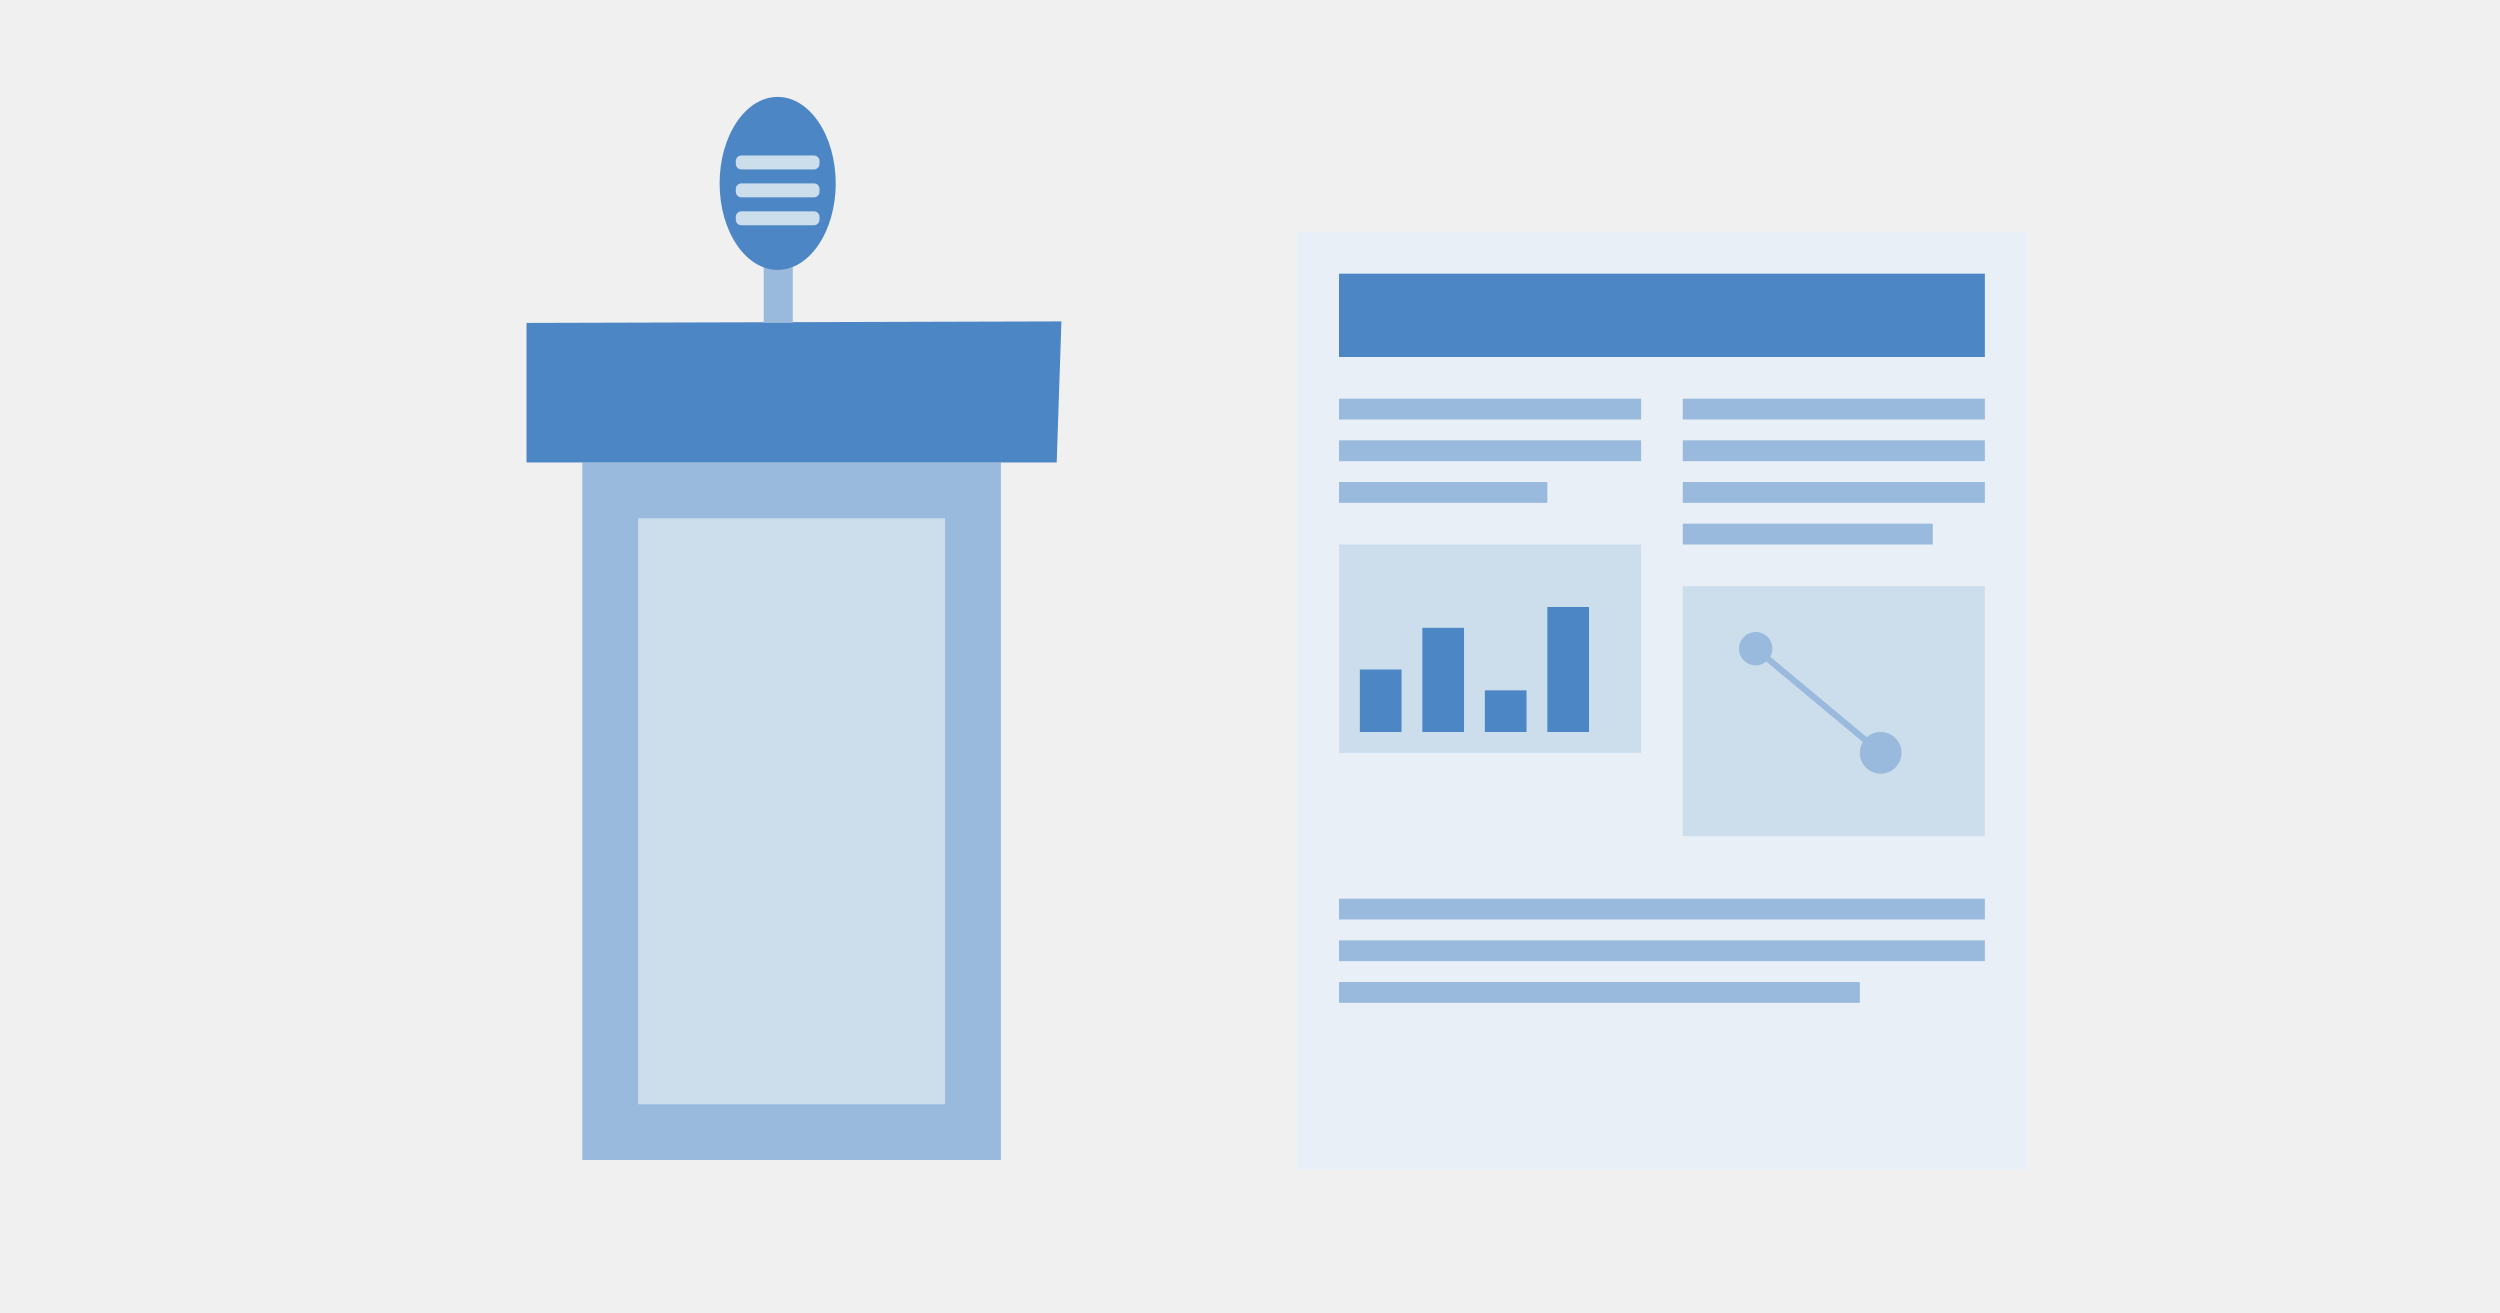
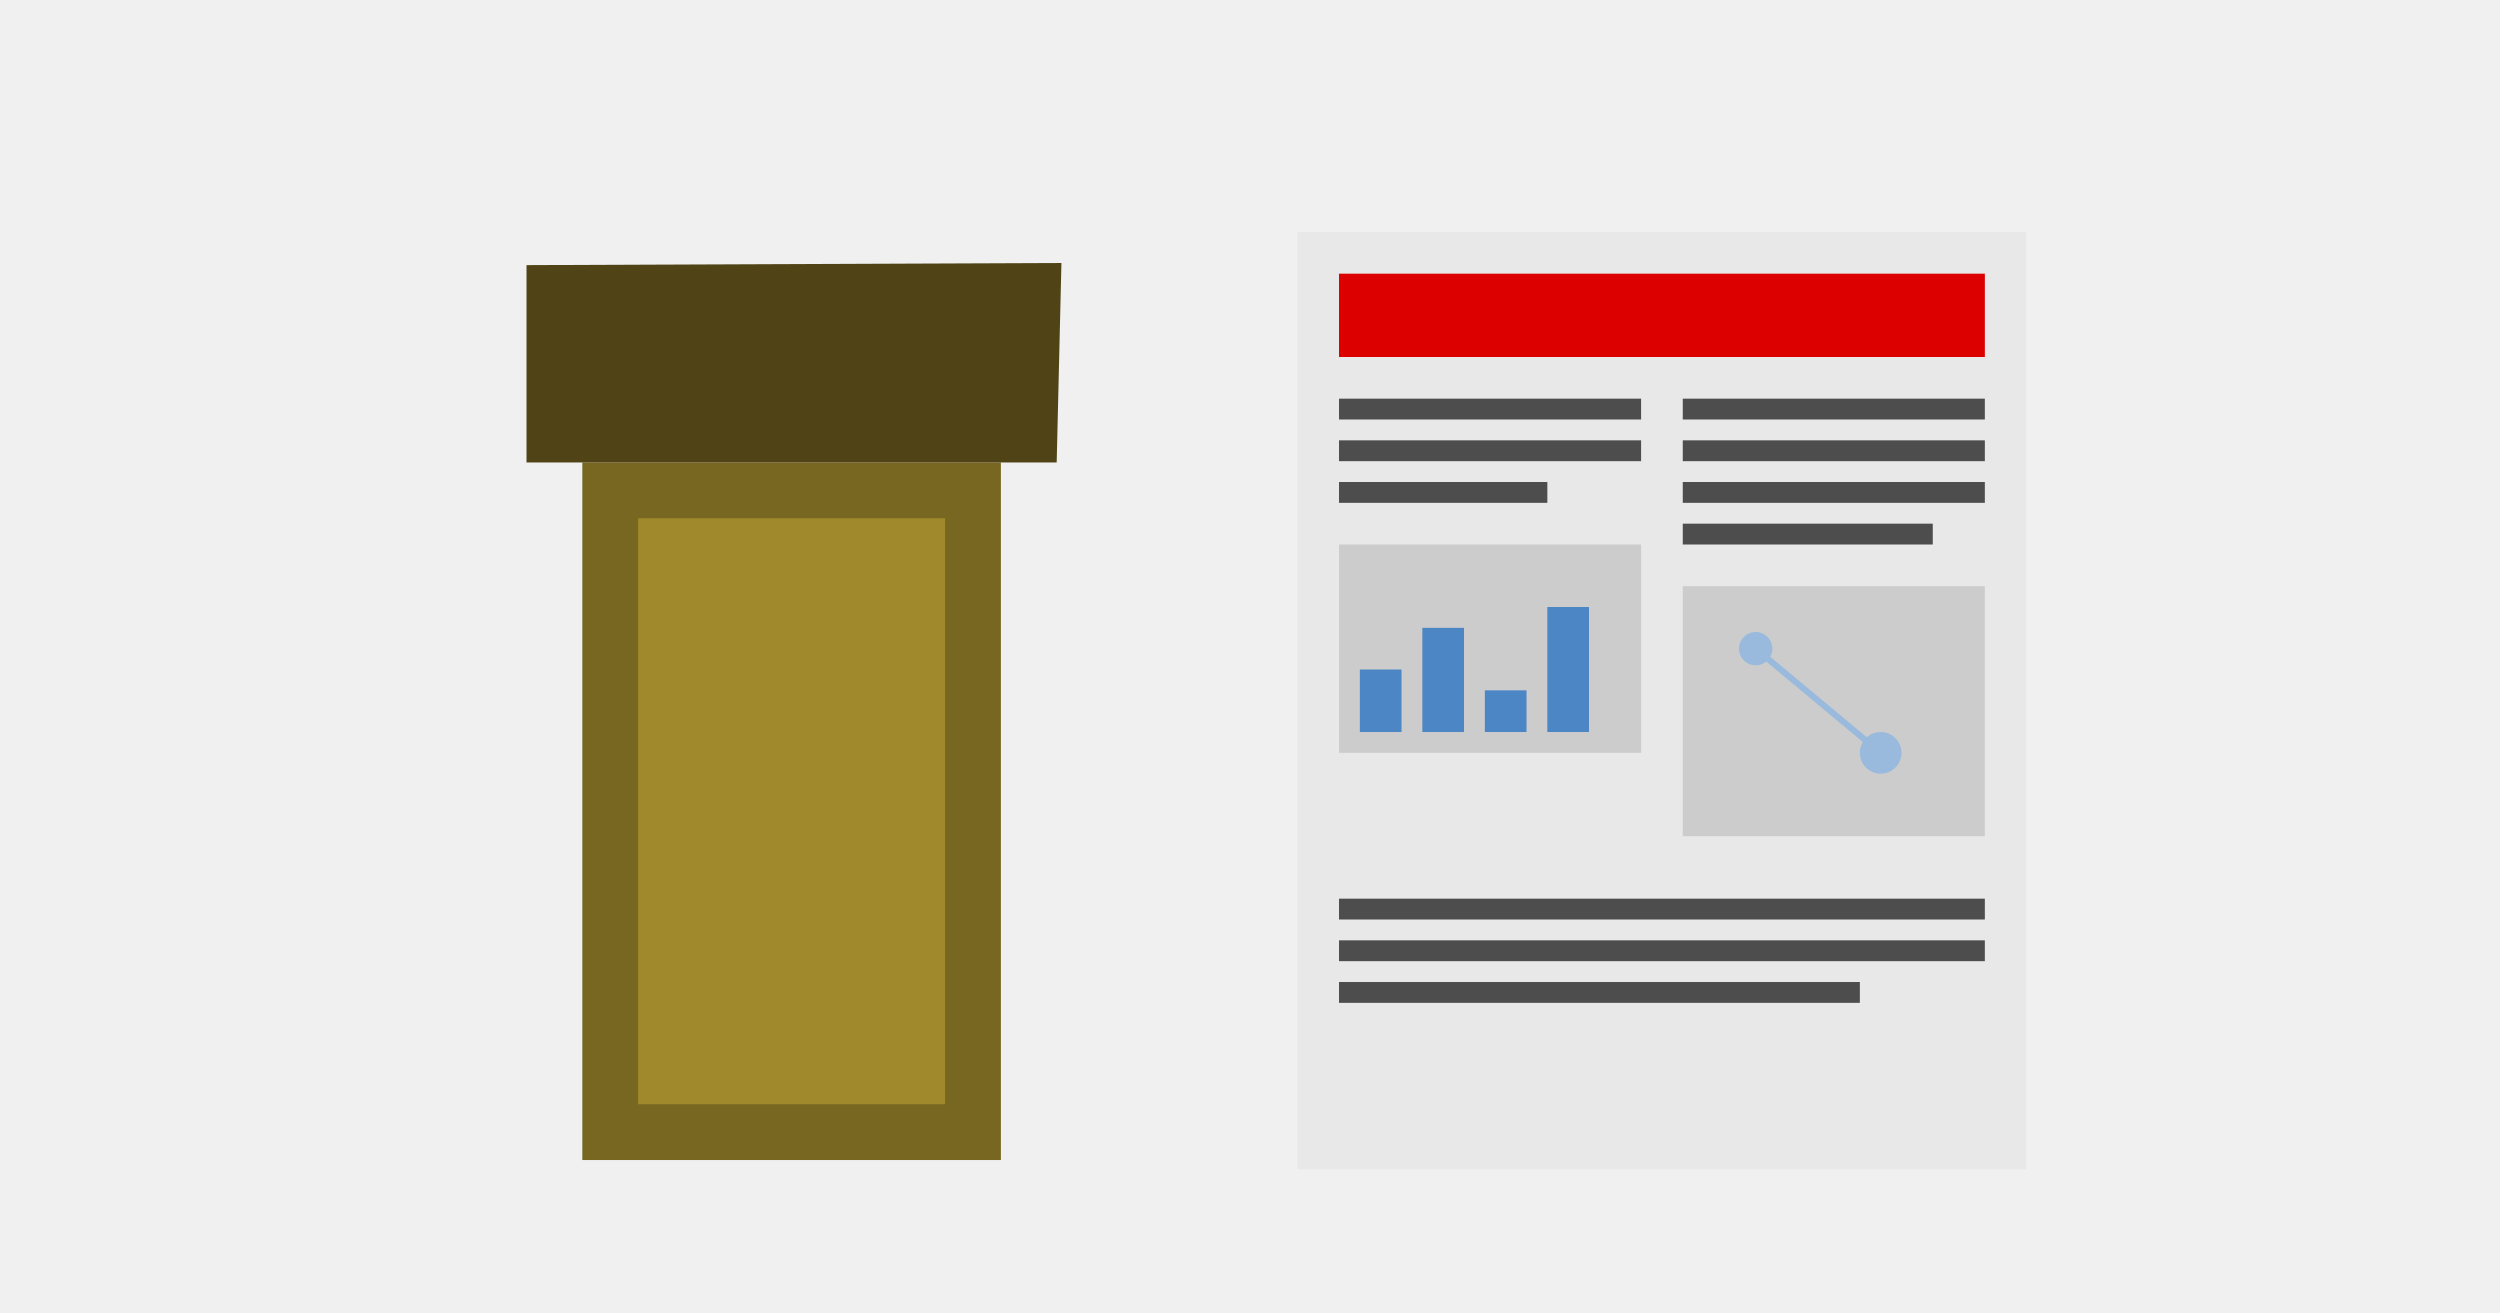
<svg xmlns="http://www.w3.org/2000/svg" viewBox="0 0 1200 630" version="1.1" id="svg28">
  <defs id="defs1">
    <style id="style1">
        .st_light_blue{fill:#ccddec}
        .st_medium_blue{fill:#99badd}
        .st_dark_blue{fill:#4c86c5}
        .st_white{fill:#fff}
    </style>
  </defs>
-   <g transform="matrix(1.339394,0,0,1.339394,279.5152,88.0303)" id="g6">
-     <rect class="st_medium_blue" x="0" y="100" width="150" height="250" id="rect1" />
-     <rect class="st_light_blue" x="20" y="120" width="110" height="210" id="rect2" />
-     <path class="st_dark_blue" d="M -20,100 H 170 L 171.697,49.457 -20,50 Z" id="path2" />
-     <rect class="st_medium_blue" x="65" y="0" width="10.424" height="49.977" id="rect3" />
-     <ellipse class="st_dark_blue" id="circle3" ry="30.999" rx="20.801" cy="0" cx="70" />
-     <rect class="st_light_blue" x="55" y="-10" width="30" height="5" rx="2" id="rect4" />
-     <rect class="st_light_blue" x="55" y="0" width="30" height="5" rx="2" id="rect5" />
-     <rect class="st_light_blue" x="55" y="10" width="30" height="5" rx="2" id="rect6" />
-   </g>
-   <g transform="translate(622.7273,111.3636)" id="g26">
-     <rect class="st_white" x="0" y="0" width="350" height="450" id="rect7" />
-     <rect class="st_light_blue" x="0" y="0" width="350" height="450" fill-opacity="0.2" id="rect8" style="fill:#ccddec;fill-opacity:0.455" />
-     <rect class="st_dark_blue" x="20" y="20" width="310" height="40" id="rect9" />
-     <rect class="st_medium_blue" x="20" y="80" width="145" height="10" id="rect10" />
-     <rect class="st_medium_blue" x="20" y="100" width="145" height="10" id="rect11" />
-     <rect class="st_medium_blue" x="20" y="120" width="100" height="10" id="rect12" />
-     <rect class="st_light_blue" x="20" y="150" width="145" height="100" id="rect13" />
-     <rect class="st_dark_blue" x="30" y="210" width="20" height="30" id="rect14" />
-     <rect class="st_dark_blue" x="60" y="190" width="20" height="50" id="rect15" />
-     <rect class="st_dark_blue" x="90" y="220" width="20" height="20" id="rect16" />
-     <rect class="st_dark_blue" x="120" y="180" width="20" height="60" id="rect17" />
-     <rect class="st_medium_blue" x="185" y="80" width="145" height="10" id="rect18" />
-     <rect class="st_medium_blue" x="185" y="100" width="145" height="10" id="rect19" />
-     <rect class="st_medium_blue" x="185" y="120" width="145" height="10" id="rect20" />
-     <rect class="st_medium_blue" x="185" y="140" width="120" height="10" id="rect21" />
-     <rect class="st_light_blue" x="185" y="170" width="145" height="120" id="rect22" />
-     <circle class="st_medium_blue" cx="220" cy="200" r="8" id="circle22" />
-     <circle class="st_medium_blue" cx="280" cy="250" r="10" id="circle23" />
-     <line x1="220" y1="200" x2="280" y2="250" stroke="#99badd" stroke-width="3" id="line24" />
-     <rect class="st_medium_blue" x="20" y="320" width="310" height="10" id="rect24" />
-     <rect class="st_medium_blue" x="20" y="340" width="310" height="10" id="rect25" />
-     <rect class="st_medium_blue" x="20" y="360" width="250" height="10" id="rect26" />
-   </g>
+   <rect class="st_medium_blue" x="279.515" y="221.97" width="200.909" height="334.848" id="rect1" style="stroke-width:1.339;fill:#786721" />
+   <rect class="st_light_blue" x="306.303" y="248.758" width="147.333" height="281.273" id="rect2" style="stroke-width:1.339;fill:#a0892c" />
+   <path class="st_dark_blue" d="m 252.727,221.97 h 254.485 l 2.273,-95.741 -256.758,1.029 z" id="path2" style="stroke-width:1.593;fill:#504416" />
+   <rect class="st_white" x="622.727" y="111.364" width="350" height="450" id="rect7" />
+   <rect class="st_light_blue" x="622.727" y="111.364" width="350" height="450" fill-opacity="0.2" id="rect8" style="fill:#cccccc;fill-opacity:0.455" />
+   <rect class="st_dark_blue" x="642.727" y="131.364" width="310" height="40" id="rect9" style="fill:#dd0000;fill-opacity:1" />
+   <rect class="st_medium_blue" x="642.727" y="191.364" width="145" height="10" id="rect10" style="fill:#4d4d4d" />
+   <rect class="st_medium_blue" x="642.727" y="211.364" width="145" height="10" id="rect11" style="fill:#4d4d4d" />
+   <rect class="st_medium_blue" x="642.727" y="231.364" width="100" height="10" id="rect12" style="fill:#4d4d4d" />
+   <rect class="st_light_blue" x="642.727" y="261.364" width="145" height="100" id="rect13" style="fill:#cccccc" />
+   <rect class="st_dark_blue" x="652.727" y="321.364" width="20" height="30" id="rect14" />
+   <rect class="st_dark_blue" x="682.727" y="301.364" width="20" height="50" id="rect15" />
+   <rect class="st_dark_blue" x="712.727" y="331.364" width="20" height="20" id="rect16" />
+   <rect class="st_dark_blue" x="742.727" y="291.364" width="20" height="60" id="rect17" />
+   <rect class="st_medium_blue" x="807.727" y="191.364" width="145" height="10" id="rect18" style="fill:#4d4d4d" />
+   <rect class="st_medium_blue" x="807.727" y="211.364" width="145" height="10" id="rect19" style="fill:#4d4d4d" />
+   <rect class="st_medium_blue" x="807.727" y="231.364" width="145" height="10" id="rect20" style="fill:#4d4d4d" />
+   <rect class="st_medium_blue" x="807.727" y="251.364" width="120" height="10" id="rect21" style="fill:#4d4d4d" />
+   <rect class="st_light_blue" x="807.727" y="281.364" width="145" height="120" id="rect22" style="fill:#cccccc" />
+   <circle class="st_medium_blue" cx="842.727" cy="311.364" r="8" id="circle22" />
+   <circle class="st_medium_blue" cx="902.727" cy="361.364" r="10" id="circle23" />
+   <line x1="842.727" y1="311.364" x2="902.727" y2="361.364" stroke="#99badd" stroke-width="3" id="line24" />
+   <rect class="st_medium_blue" x="642.727" y="431.364" width="310" height="10" id="rect24" style="fill:#4d4d4d" />
+   <rect class="st_medium_blue" x="642.727" y="451.364" width="310" height="10" id="rect25" style="fill:#4d4d4d" />
+   <rect class="st_medium_blue" x="642.727" y="471.364" width="250" height="10" id="rect26" style="fill:#4d4d4d" />
</svg>
